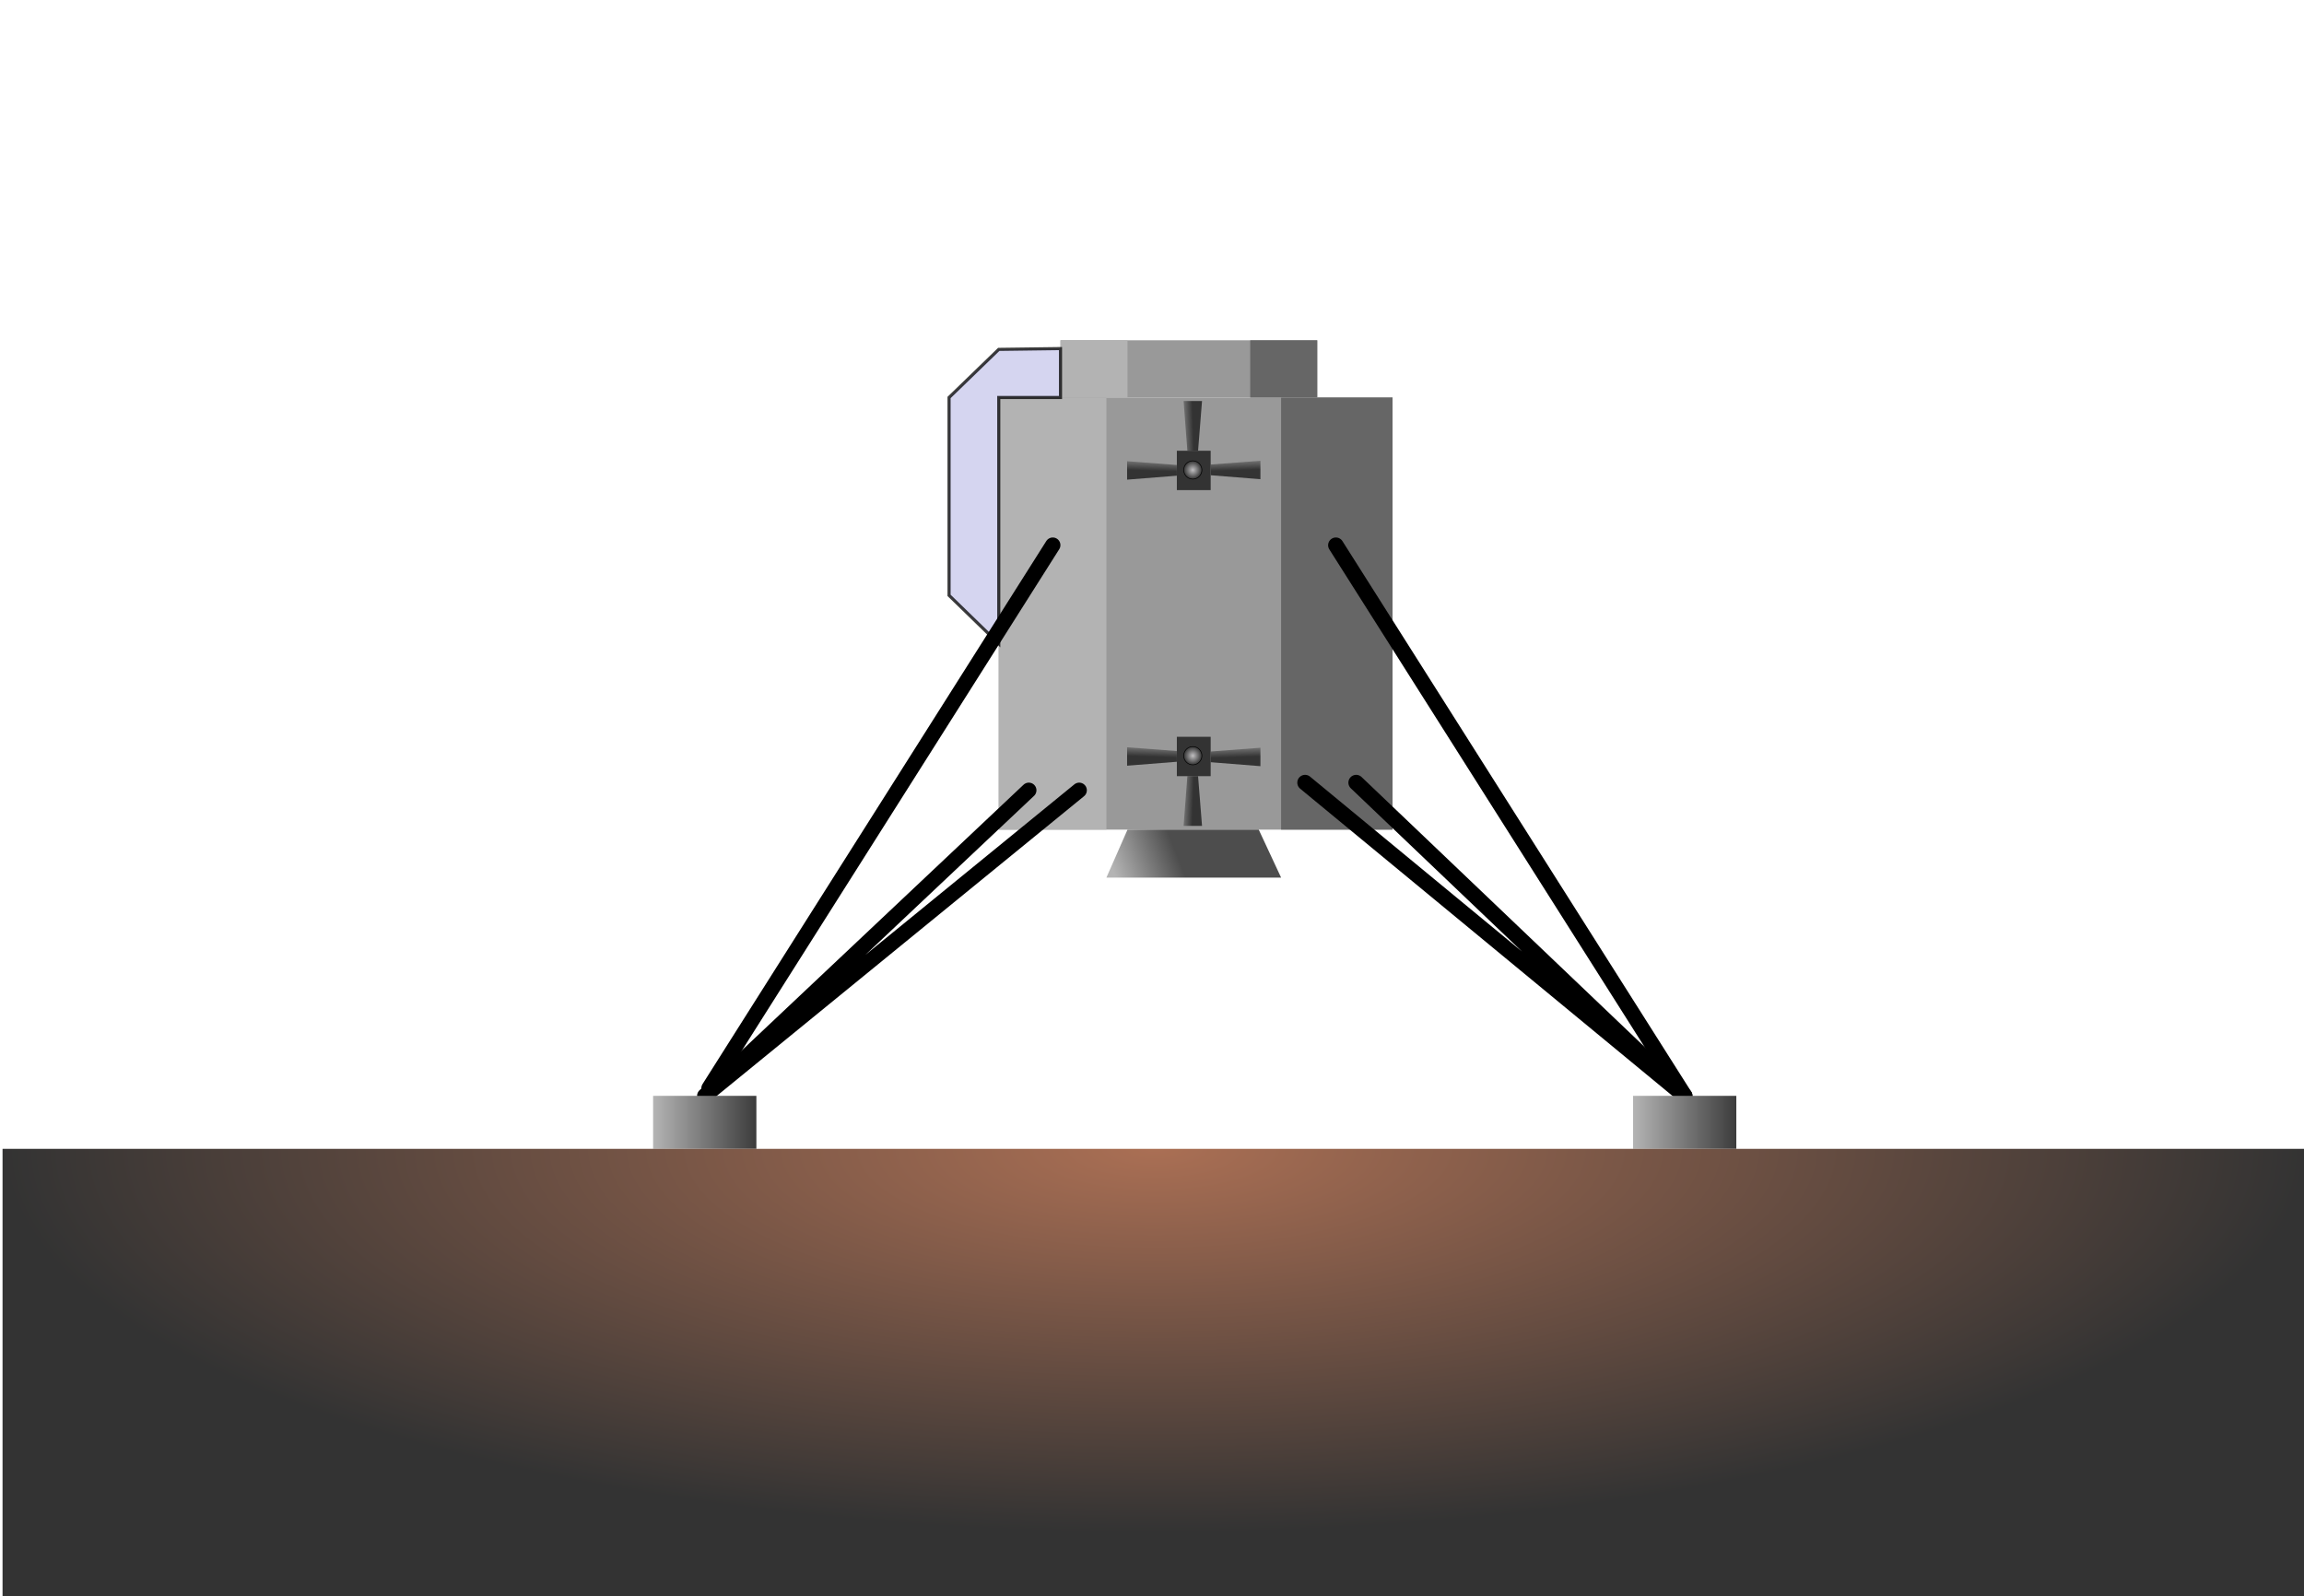
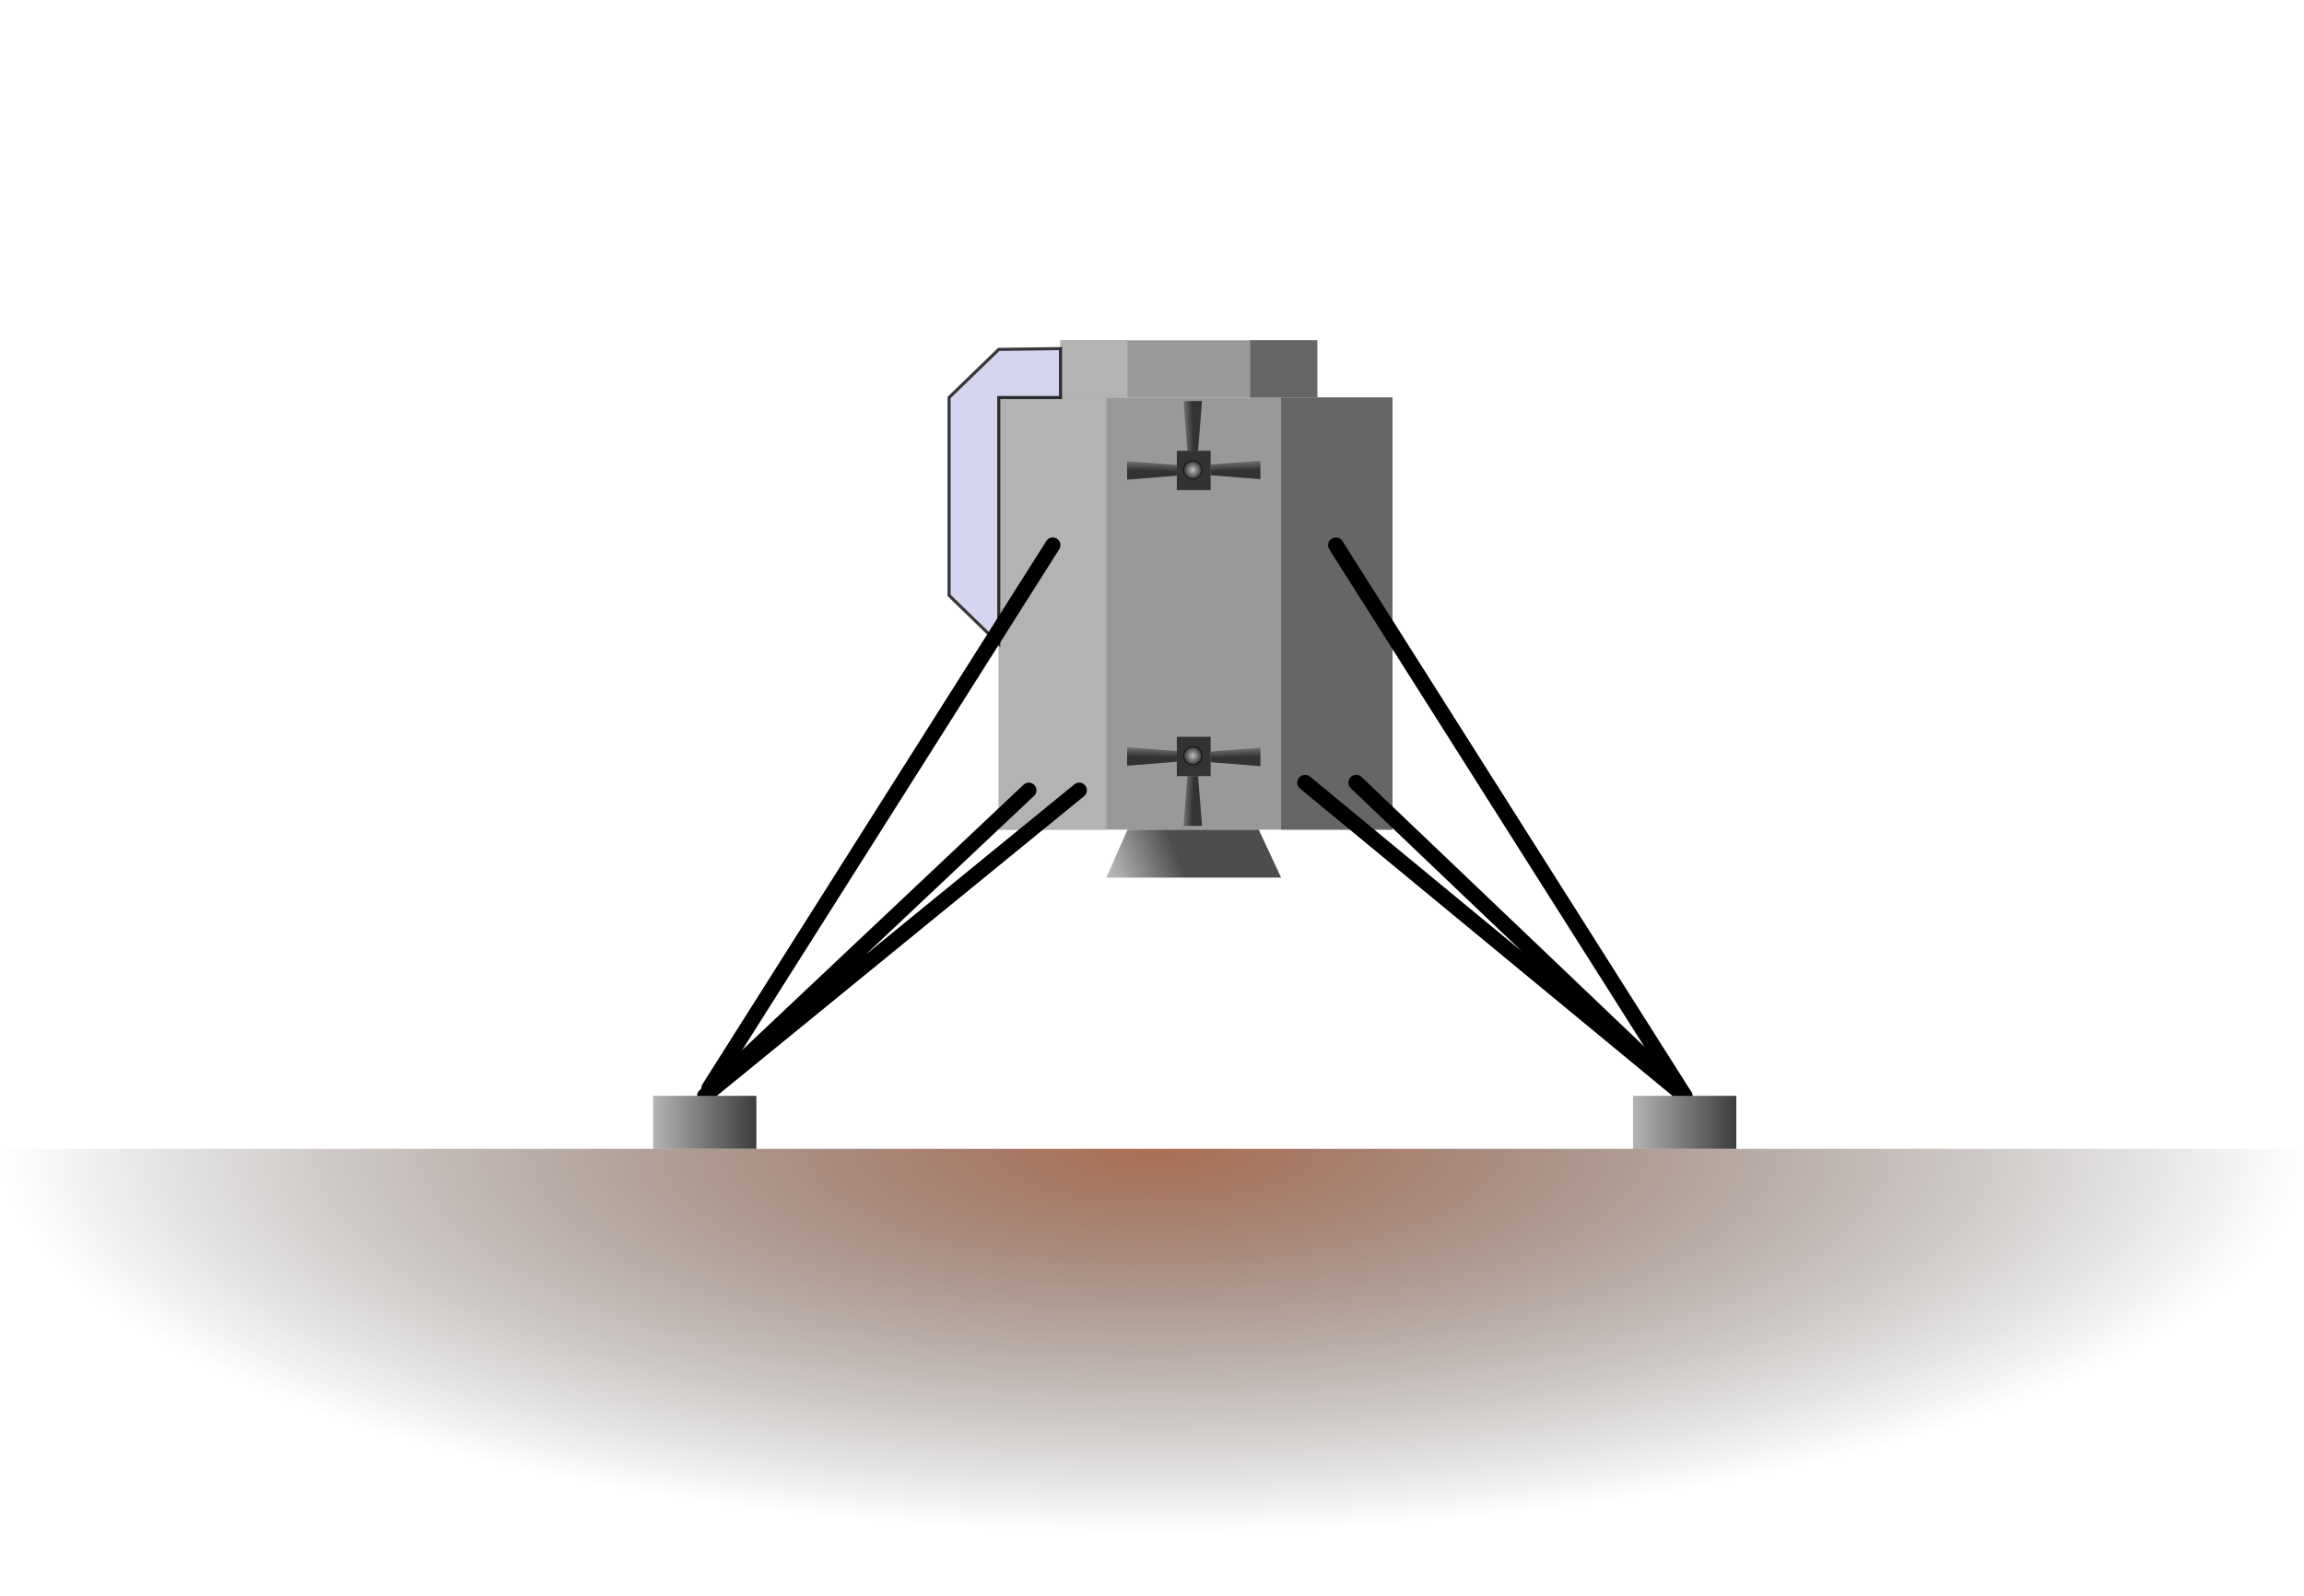
<svg xmlns="http://www.w3.org/2000/svg" xmlns:xlink="http://www.w3.org/1999/xlink" width="7.401in" height="5.125in" viewBox="0 0 710.501 492" version="1.1" id="svg1" xml:space="preserve">
  <defs id="defs1">
    <linearGradient id="linearGradient39">
      <stop style="stop-color:#c0bfc1;stop-opacity:1;" offset="0" id="stop40" />
      <stop style="stop-color:#333333;stop-opacity:1;" offset="1" id="stop39" />
    </linearGradient>
    <linearGradient id="linearGradient32">
      <stop style="stop-color:#333333;stop-opacity:1;" offset="0" id="stop32" />
      <stop style="stop-color:#333333;stop-opacity:0;" offset="1" id="stop33" />
    </linearGradient>
    <linearGradient id="linearGradient30">
      <stop style="stop-color:#aa6f54;stop-opacity:1;" offset="0" id="stop30" />
-       <stop style="stop-color:#333333;stop-opacity:1" offset="1" id="stop31" />
+       <stop style="stop-color:#333333;stop-opacity:0;" offset="1" id="stop31" />
    </linearGradient>
    <linearGradient id="linearGradient28">
      <stop style="stop-color:#b4b4b4;stop-opacity:1;" offset="0" id="stop29" />
      <stop style="stop-color:#4d4d4d;stop-opacity:1;" offset="1" id="stop28" />
    </linearGradient>
    <linearGradient id="linearGradient25">
      <stop style="stop-color:#3c3c3c;stop-opacity:1;" offset="0" id="stop25" />
      <stop style="stop-color:#b4b4b4;stop-opacity:1;" offset="1" id="stop26" />
    </linearGradient>
    <linearGradient xlink:href="#linearGradient25" id="linearGradient26" x1="242.663" y1="317.822" x2="210.811" y2="317.822" gradientUnits="userSpaceOnUse" gradientTransform="translate(0.7862797,104.9499)" />
    <linearGradient xlink:href="#linearGradient25" id="linearGradient27" gradientUnits="userSpaceOnUse" x1="242.663" y1="317.822" x2="210.811" y2="317.822" gradientTransform="translate(302.9782,104.9499)" />
    <linearGradient xlink:href="#linearGradient28" id="linearGradient29" x1="350.607" y1="234.94" x2="369.34" y2="227.546" gradientUnits="userSpaceOnUse" gradientTransform="translate(0.7862797,104.9499)" />
    <radialGradient xlink:href="#linearGradient30" id="radialGradient31" cx="365.45" cy="-3.947" fx="365.45" fy="-3.947" r="355.251" gradientTransform="matrix(-1,-1.0699827e-8,4.880364e-8,-0.3335174,731.6856,429.6281)" gradientUnits="userSpaceOnUse" />
    <linearGradient xlink:href="#linearGradient32" id="linearGradient33" x1="390.741" y1="221.683" x2="390.584" y2="217.214" gradientUnits="userSpaceOnUse" />
    <linearGradient xlink:href="#linearGradient32" id="linearGradient34" gradientUnits="userSpaceOnUse" x1="390.741" y1="221.683" x2="390.584" y2="217.214" gradientTransform="matrix(-1,0,0,1,756.6544,0.1420914)" />
    <linearGradient xlink:href="#linearGradient32" id="linearGradient35" gradientUnits="userSpaceOnUse" x1="390.741" y1="221.683" x2="390.584" y2="217.214" gradientTransform="rotate(-90,377.8251,221.3581)" />
    <linearGradient xlink:href="#linearGradient32" id="linearGradient36" gradientUnits="userSpaceOnUse" x1="390.741" y1="221.683" x2="390.584" y2="217.214" gradientTransform="translate(-1.2002629e-5,88.50826)" />
    <linearGradient xlink:href="#linearGradient32" id="linearGradient37" gradientUnits="userSpaceOnUse" gradientTransform="matrix(-1,0,0,1,756.6544,88.36618)" x1="390.741" y1="221.683" x2="390.584" y2="217.214" />
    <linearGradient xlink:href="#linearGradient32" id="linearGradient38" gradientUnits="userSpaceOnUse" gradientTransform="matrix(0,1,1,0,156.467,-67.54036)" x1="390.741" y1="221.683" x2="390.584" y2="217.214" />
    <radialGradient xlink:href="#linearGradient39" id="radialGradient40" cx="378.034" cy="221.567" fx="378.034" fy="221.567" r="2.814" gradientUnits="userSpaceOnUse" />
    <radialGradient xlink:href="#linearGradient39" id="radialGradient40-5" cx="378.034" cy="221.567" fx="378.034" fy="221.567" r="2.814" gradientUnits="userSpaceOnUse" gradientTransform="translate(-2.1748258e-5,88.12765)" />
  </defs>
  <g id="layer1" transform="translate(-10.19897,-76.6227)">
    <rect style="fill:#999999;stroke-width:2.365" id="rect10" width="121.435" height="133.277" x="318.19" y="199.219" />
    <rect style="fill:#666666;stroke-width:2.366" id="rect11" width="34.364" height="133.277" x="405.261" y="199.219" />
    <rect style="fill:#b3b3b3;stroke-width:2.366" id="rect12" width="33.203" height="133.277" x="318.19" y="199.219" />
    <rect style="fill:#999999;stroke-width:2.578" id="rect13" width="79.177" height="17.646" x="337.23" y="181.573" />
    <rect style="fill:#666666;stroke-width:2.578" id="rect14" width="20.665" height="17.646" x="395.741" y="181.573" />
    <rect style="fill:#b3b3b3;stroke-width:2.578" id="rect15" width="20.665" height="17.646" x="337.23" y="181.573" />
    <path id="rect23" style="fill:#b3b3e4;fill-opacity:0.548;stroke:#000000;stroke-width:0.96;stroke-opacity:0.76" d="m 302.865,199.219 15.325,-14.842 19.04,-0.25 v 15.092 h -19.04 v 75.926 0 l -15.325,-14.896 z" />
    <path style="fill:#999999;fill-opacity:0.548;stroke:#000000;stroke-width:4.717;stroke-linecap:round;stroke-dasharray:none;stroke-opacity:1" d="M 334.848,244.749 228.833,412.241" id="path28" />
    <path style="fill:#999999;fill-opacity:0.548;stroke:#000000;stroke-width:4.784;stroke-linecap:round;stroke-dasharray:none;stroke-opacity:1" d="m 422.153,244.783 107.573,169.828" id="path28-3" />
    <path style="fill:#999999;fill-opacity:0.548;stroke:#000000;stroke-width:4.717;stroke-linecap:round;stroke-dasharray:none;stroke-opacity:1" d="m 342.999,320.358 -115.476,94.241 m 99.933,-94.241 -99.933,94.241" id="path28-5" />
    <path style="fill:#999999;fill-opacity:0.548;stroke:#000000;stroke-width:4.808;stroke-linecap:round;stroke-dasharray:none;stroke-opacity:1" d="m 412.658,318 117.057,96.6 m -101.301,-96.6 101.301,96.6" id="path28-5-7" />
    <rect style="fill:url(#linearGradient27);fill-opacity:1;stroke:none;stroke-width:0.96;stroke-dasharray:none;stroke-opacity:0.76" id="rect24-8" width="31.852" height="16.345" x="513.789" y="414.599" />
    <rect style="fill:url(#linearGradient26);fill-opacity:1;stroke:none;stroke-width:0.96;stroke-dasharray:none;stroke-opacity:0.76" id="rect24" width="31.852" height="16.345" x="211.597" y="414.599" />
    <path id="rect28" style="fill:url(#linearGradient29);stroke-width:4.8;stroke-linecap:round" d="m 357.894,332.496 h 40.471 l 6.896,14.788 h -53.868 z" />
    <rect style="fill:url(#radialGradient31);stroke:none;stroke-width:7.976;stroke-linecap:round;stroke-dasharray:none;stroke-opacity:1" id="rect29" width="710.501" height="139.778" x="10.985" y="430.945" />
    <rect style="fill:#333333;fill-opacity:1;stroke:none;stroke-width:4.8;stroke-linecap:round;stroke-dasharray:none;stroke-opacity:1" id="rect31" width="10.431" height="12.138" x="373.112" y="215.64" />
    <path id="rect32" style="fill:url(#linearGradient33);stroke-width:4.8;stroke-linecap:round" d="m 383.543,219.884 15.342,-1.161 v 5.689 l -15.342,-1.219 z" />
    <path id="rect32-7" style="fill:url(#linearGradient34);stroke-width:4.8;stroke-linecap:round" d="m 373.112,220.026 -15.342,-1.161 v 5.689 l 15.342,-1.219 z" />
    <path id="rect32-5" style="fill:url(#linearGradient35);stroke-width:4.8;stroke-linecap:round" d="m 376.351,215.64 -1.161,-15.342 h 5.689 l -1.219,15.342 z" />
    <rect style="fill:#333333;fill-opacity:1;stroke:none;stroke-width:4.8;stroke-linecap:round;stroke-dasharray:none;stroke-opacity:1" id="rect31-4" width="10.431" height="12.138" x="373.112" y="-316.002" transform="scale(1,-1)" />
    <path id="rect32-3" style="fill:url(#linearGradient36);stroke-width:4.8;stroke-linecap:round" d="m 383.543,308.392 15.342,-1.161 v 5.689 l -15.342,-1.219 z" />
    <path id="rect32-7-2" style="fill:url(#linearGradient37);stroke-width:4.8;stroke-linecap:round" d="m 373.112,308.25 -15.342,-1.161 v 5.689 l 15.342,-1.219 z" />
    <path id="rect32-5-5" style="fill:url(#linearGradient38);stroke-width:4.8;stroke-linecap:round" d="m 376.351,316.002 -1.161,15.342 h 5.689 l -1.219,-15.342 z" />
    <path style="fill:url(#radialGradient40);fill-opacity:1;stroke:#000000;stroke-width:0.189;stroke-linecap:round;stroke-dasharray:none;stroke-opacity:1" id="path38-2" d="m 380.848,221.567 a 2.814,2.814 0 0 1 -2.813,2.814 2.814,2.814 0 0 1 -2.814,-2.813 2.814,2.814 0 0 1 2.813,-2.814 2.814,2.814 0 0 1 2.814,2.813" />
    <path style="fill:url(#radialGradient40-5);fill-opacity:1;stroke:#000000;stroke-width:0.189;stroke-linecap:round;stroke-dasharray:none;stroke-opacity:1" id="path38-2-8" d="m 380.848,309.695 a 2.814,2.814 0 0 1 -2.813,2.814 2.814,2.814 0 0 1 -2.814,-2.813 2.814,2.814 0 0 1 2.813,-2.814 2.814,2.814 0 0 1 2.814,2.813" />
  </g>
</svg>
